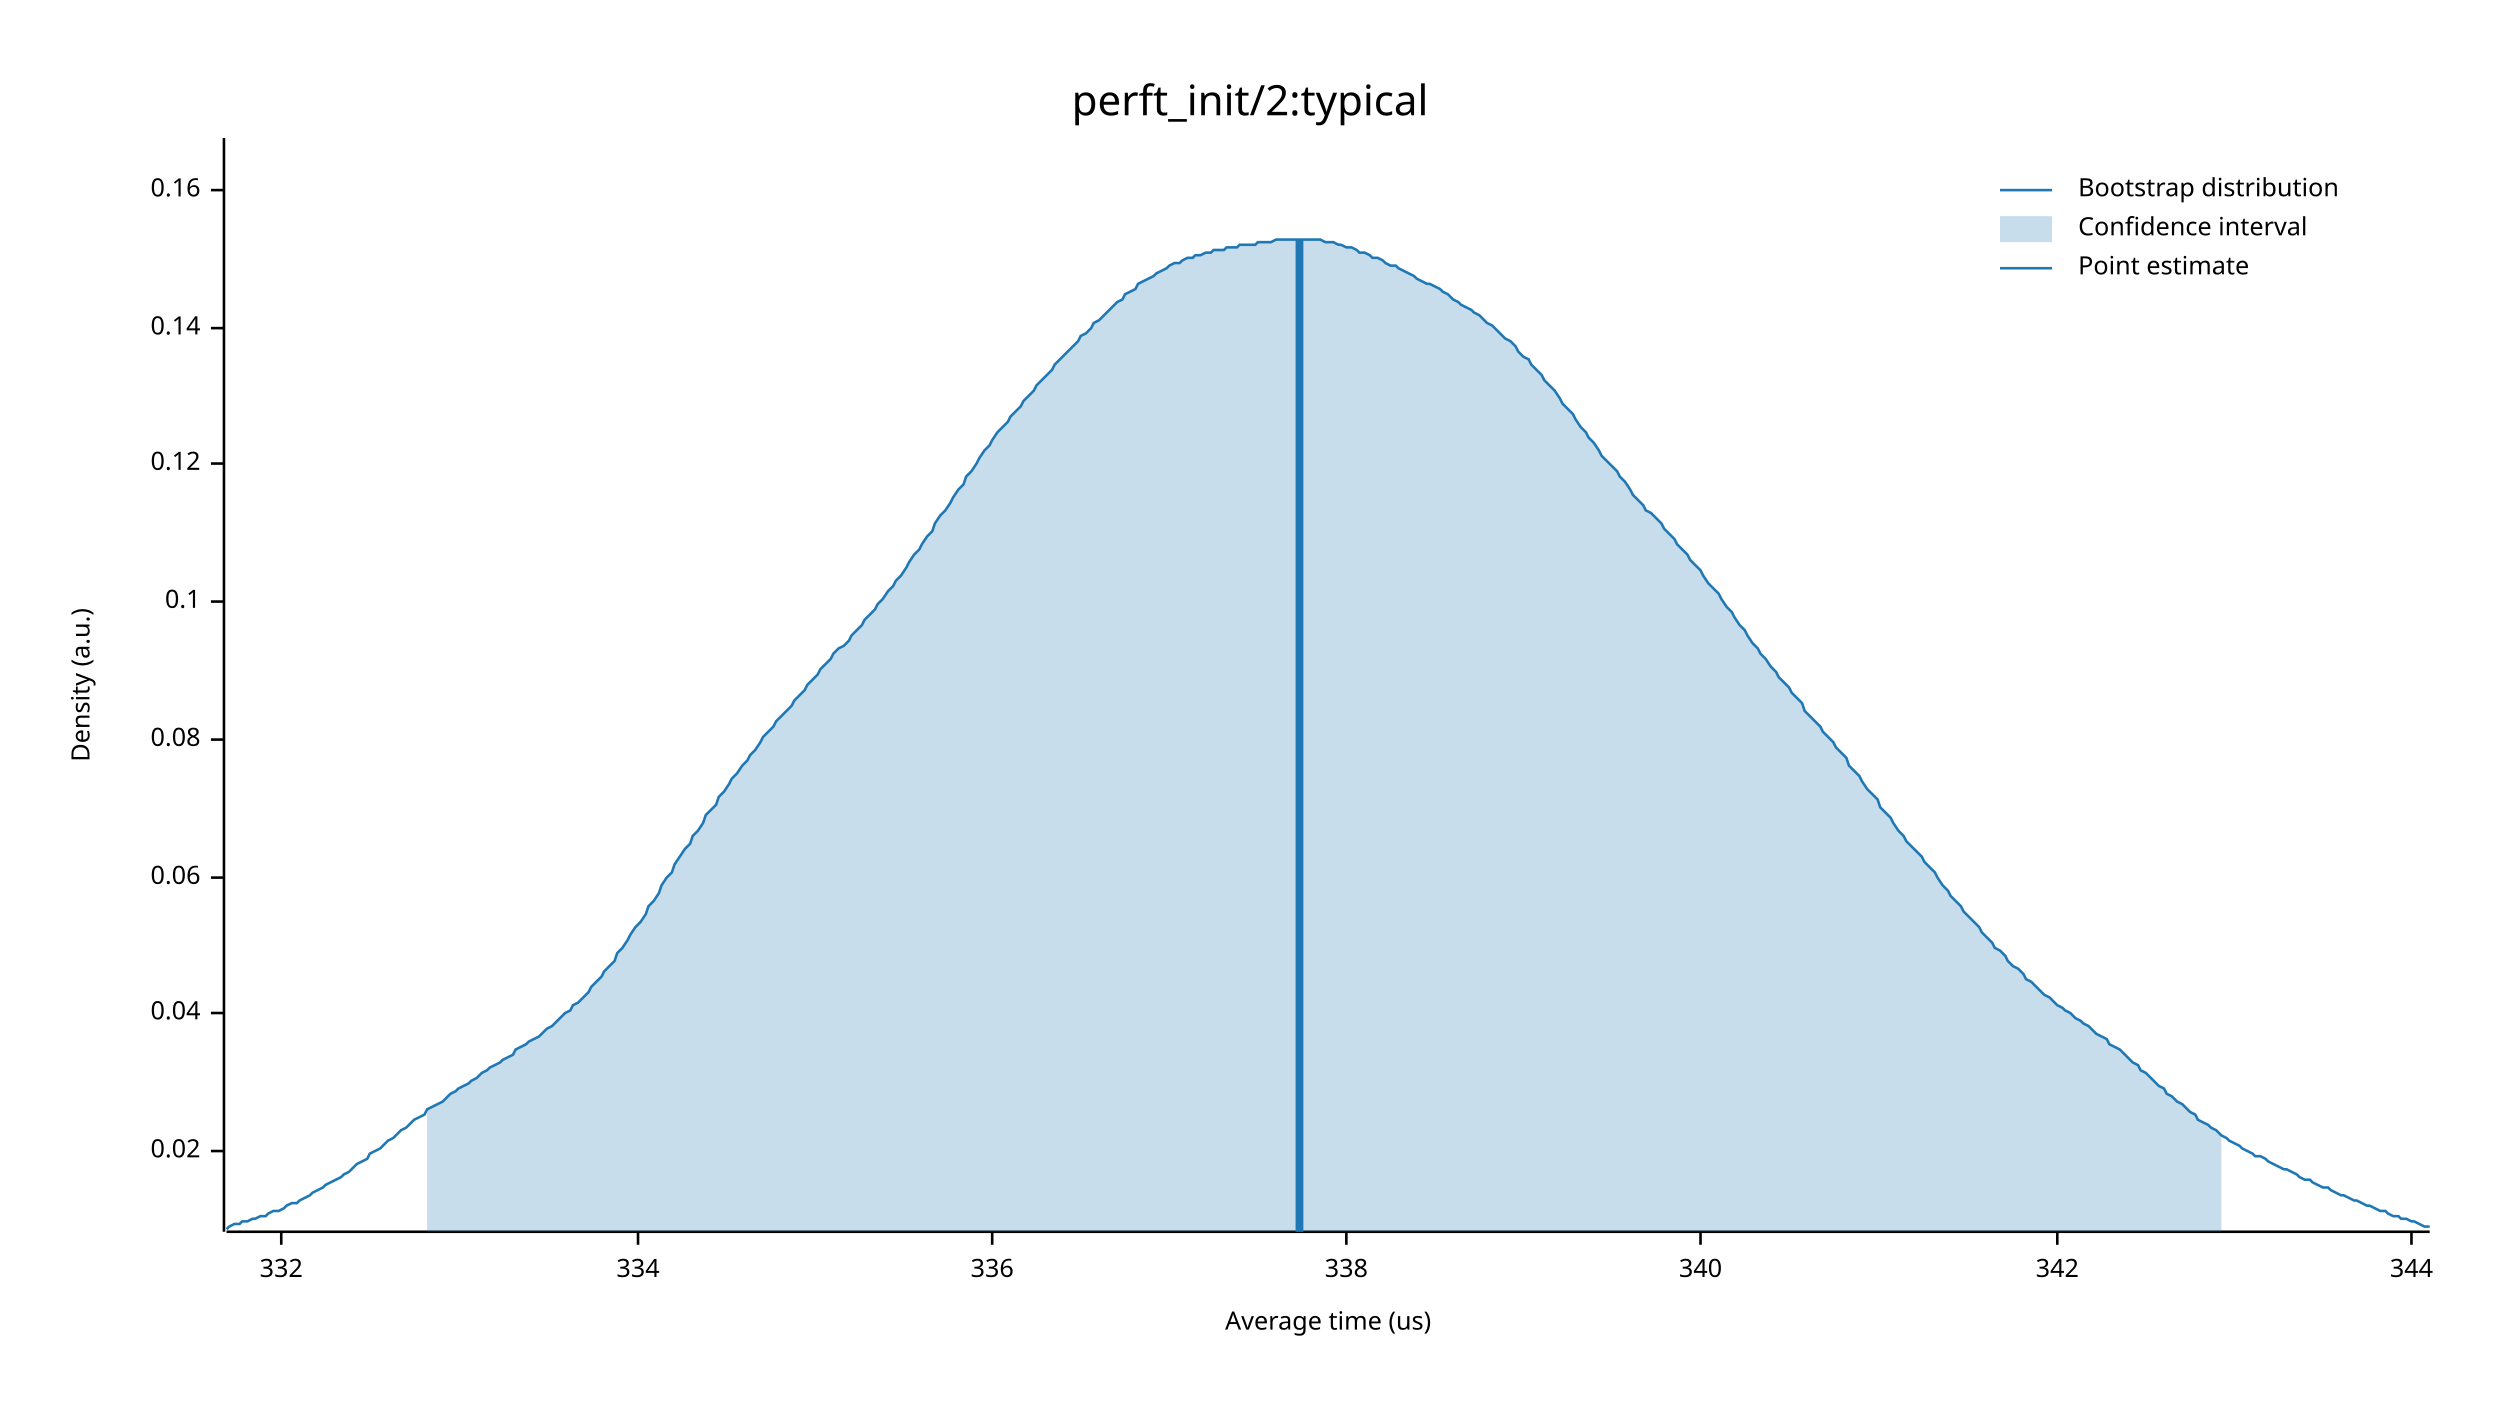
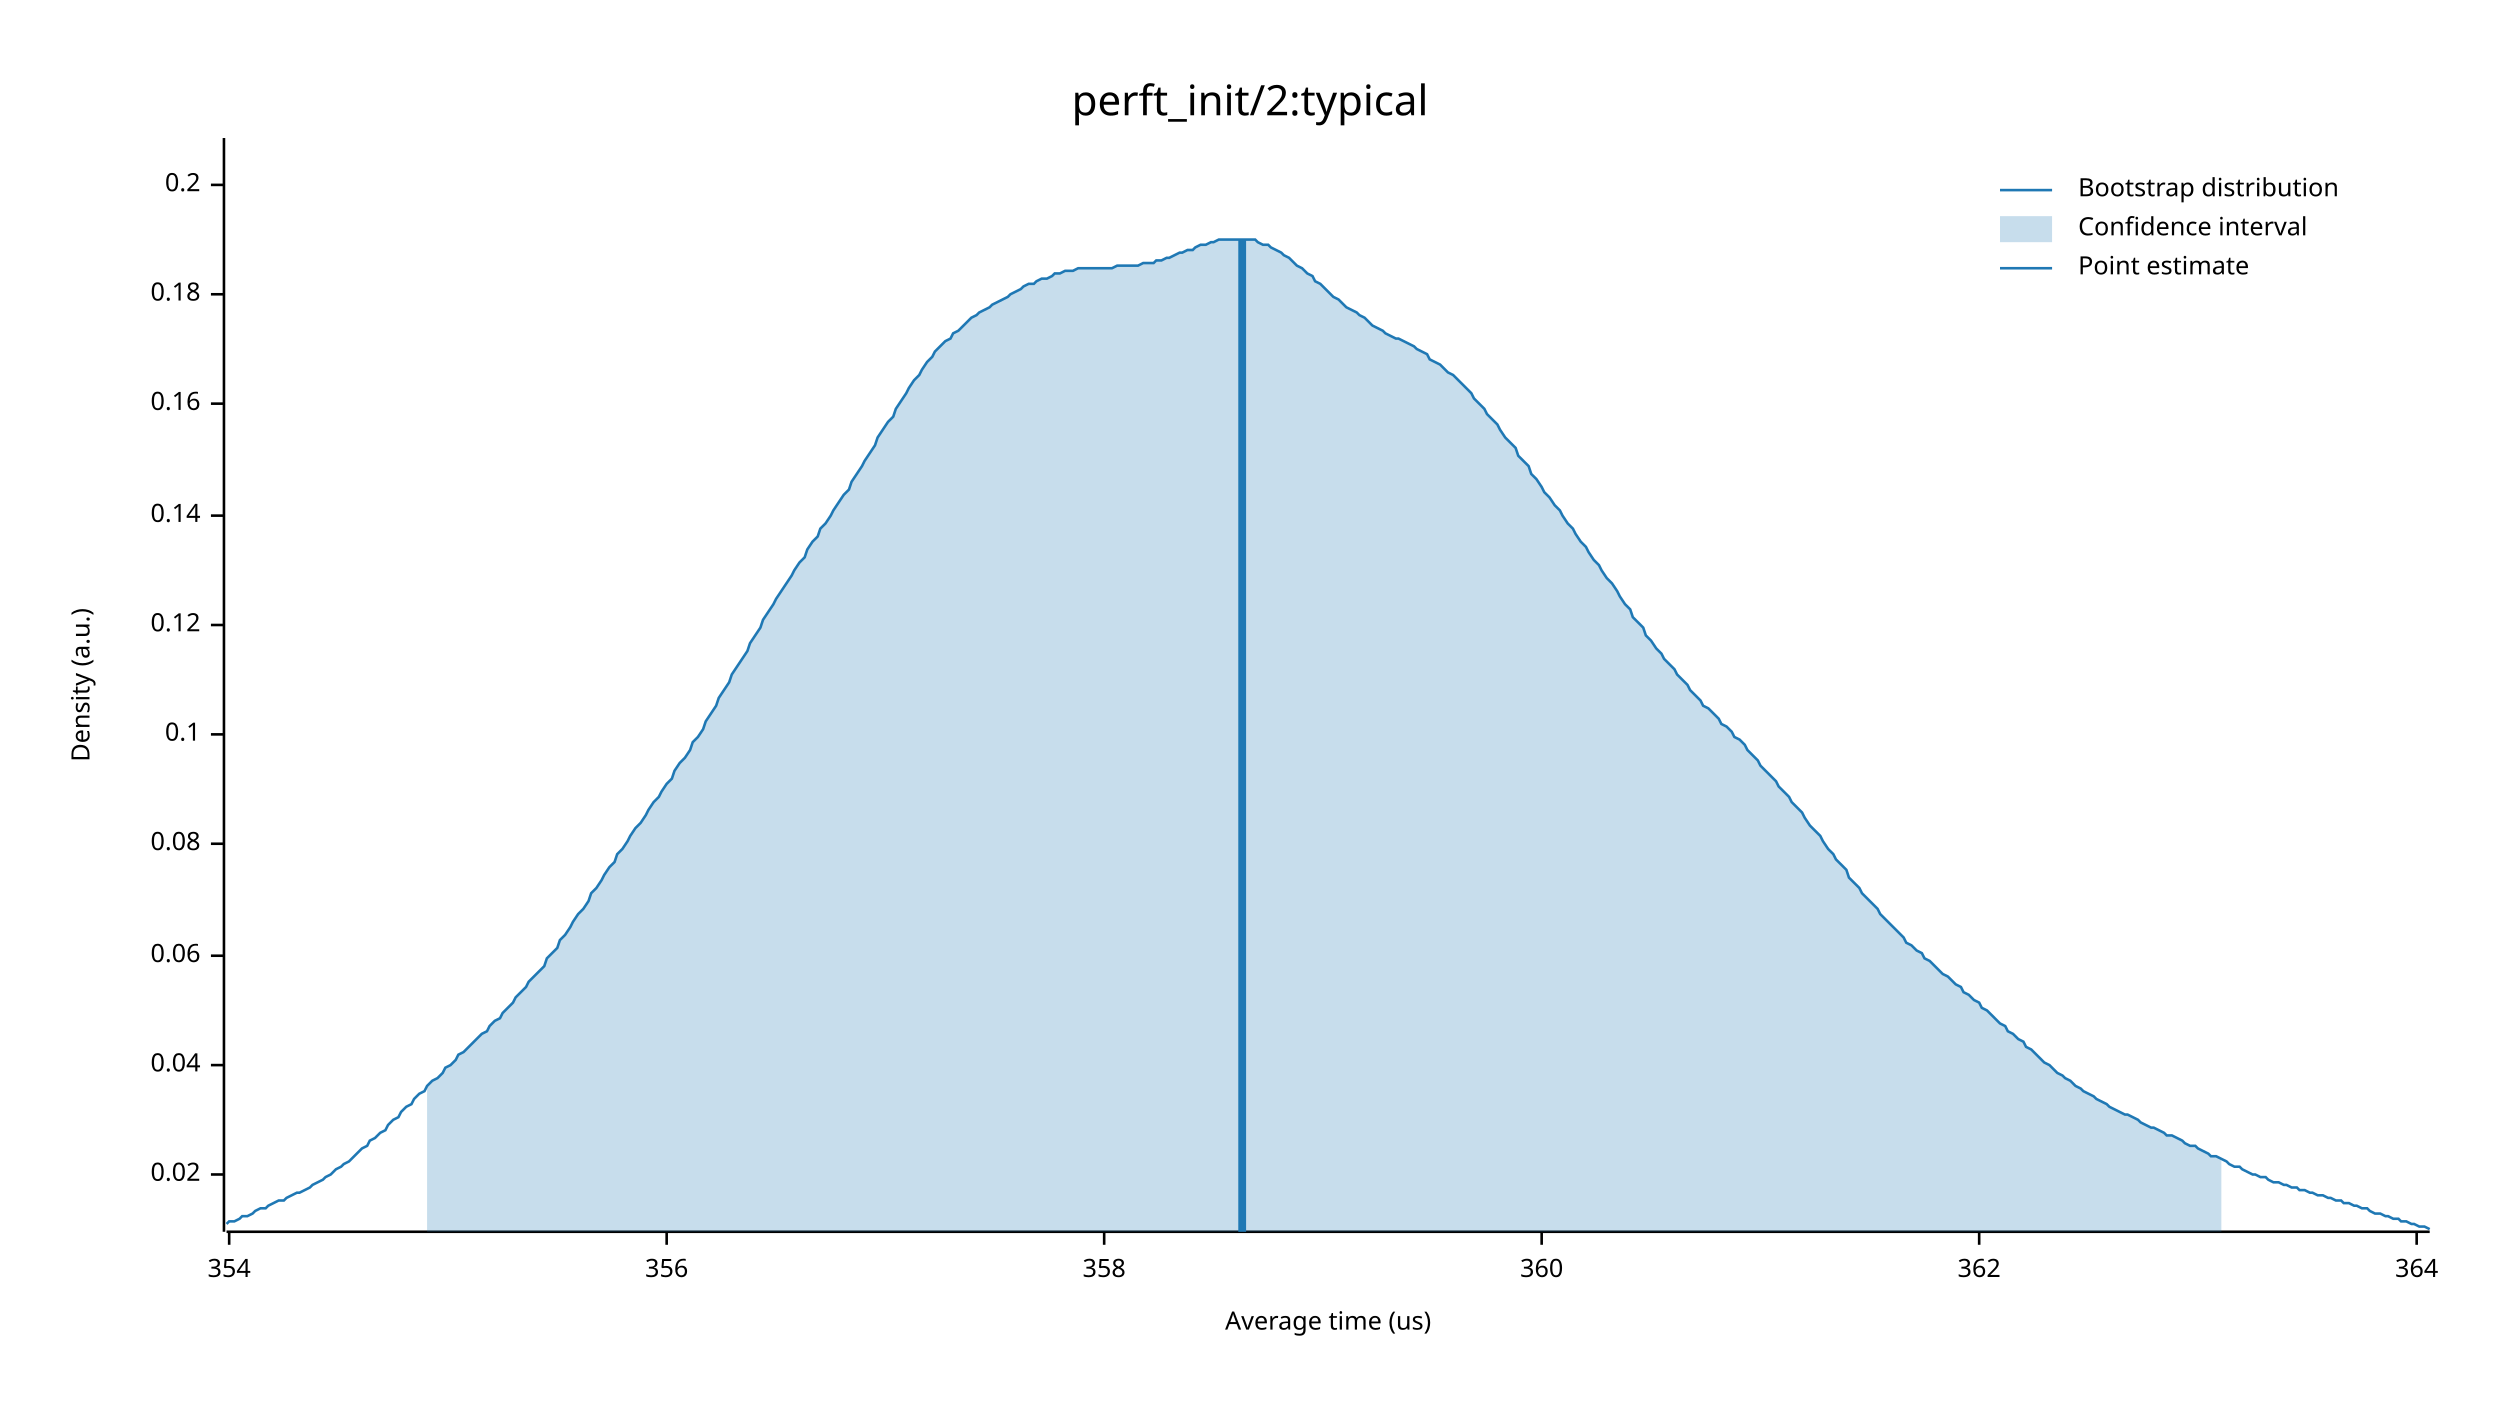
<svg xmlns="http://www.w3.org/2000/svg" width="960" height="540" viewBox="0 0 960 540">
  <text x="480" y="32" dy="0.76em" text-anchor="middle" font-family="sans-serif" font-size="16.129" opacity="1" fill="#000000">
perft_init/2:typical
</text>
  <text x="27" y="263" dy="0.76em" text-anchor="middle" font-family="sans-serif" font-size="9.677" opacity="1" fill="#000000" transform="rotate(270, 27, 263)">
Density (a.u.)
</text>
  <text x="510" y="513" dy="-0.5ex" text-anchor="middle" font-family="sans-serif" font-size="9.677" opacity="1" fill="#000000">
Average time (us)
</text>
  <polyline fill="none" opacity="1" stroke="#000000" stroke-width="1" points="86,53 86,473 " />
-   <text x="77" y="442" dy="0.5ex" text-anchor="end" font-family="sans-serif" font-size="9.677" opacity="1" fill="#000000">
+   <text x="77" y="451" dy="0.5ex" text-anchor="end" font-family="sans-serif" font-size="9.677" opacity="1" fill="#000000">
0.02
</text>
-   <polyline fill="none" opacity="1" stroke="#000000" stroke-width="1" points="81,442 86,442 " />
-   <text x="77" y="389" dy="0.5ex" text-anchor="end" font-family="sans-serif" font-size="9.677" opacity="1" fill="#000000">
+   <polyline fill="none" opacity="1" stroke="#000000" stroke-width="1" points="81,451 86,451 " />
+   <text x="77" y="409" dy="0.5ex" text-anchor="end" font-family="sans-serif" font-size="9.677" opacity="1" fill="#000000">
0.04
</text>
-   <polyline fill="none" opacity="1" stroke="#000000" stroke-width="1" points="81,389 86,389 " />
-   <text x="77" y="337" dy="0.5ex" text-anchor="end" font-family="sans-serif" font-size="9.677" opacity="1" fill="#000000">
+   <polyline fill="none" opacity="1" stroke="#000000" stroke-width="1" points="81,409 86,409 " />
+   <text x="77" y="367" dy="0.5ex" text-anchor="end" font-family="sans-serif" font-size="9.677" opacity="1" fill="#000000">
0.06
</text>
-   <polyline fill="none" opacity="1" stroke="#000000" stroke-width="1" points="81,337 86,337 " />
-   <text x="77" y="284" dy="0.5ex" text-anchor="end" font-family="sans-serif" font-size="9.677" opacity="1" fill="#000000">
+   <polyline fill="none" opacity="1" stroke="#000000" stroke-width="1" points="81,367 86,367 " />
+   <text x="77" y="324" dy="0.5ex" text-anchor="end" font-family="sans-serif" font-size="9.677" opacity="1" fill="#000000">
0.08
</text>
-   <polyline fill="none" opacity="1" stroke="#000000" stroke-width="1" points="81,284 86,284 " />
-   <text x="77" y="231" dy="0.5ex" text-anchor="end" font-family="sans-serif" font-size="9.677" opacity="1" fill="#000000">
+   <polyline fill="none" opacity="1" stroke="#000000" stroke-width="1" points="81,324 86,324 " />
+   <text x="77" y="282" dy="0.5ex" text-anchor="end" font-family="sans-serif" font-size="9.677" opacity="1" fill="#000000">
0.1
</text>
-   <polyline fill="none" opacity="1" stroke="#000000" stroke-width="1" points="81,231 86,231 " />
-   <text x="77" y="178" dy="0.5ex" text-anchor="end" font-family="sans-serif" font-size="9.677" opacity="1" fill="#000000">
+   <polyline fill="none" opacity="1" stroke="#000000" stroke-width="1" points="81,282 86,282 " />
+   <text x="77" y="240" dy="0.5ex" text-anchor="end" font-family="sans-serif" font-size="9.677" opacity="1" fill="#000000">
0.12
</text>
-   <polyline fill="none" opacity="1" stroke="#000000" stroke-width="1" points="81,178 86,178 " />
-   <text x="77" y="126" dy="0.5ex" text-anchor="end" font-family="sans-serif" font-size="9.677" opacity="1" fill="#000000">
+   <polyline fill="none" opacity="1" stroke="#000000" stroke-width="1" points="81,240 86,240 " />
+   <text x="77" y="198" dy="0.5ex" text-anchor="end" font-family="sans-serif" font-size="9.677" opacity="1" fill="#000000">
0.14
</text>
-   <polyline fill="none" opacity="1" stroke="#000000" stroke-width="1" points="81,126 86,126 " />
-   <text x="77" y="73" dy="0.5ex" text-anchor="end" font-family="sans-serif" font-size="9.677" opacity="1" fill="#000000">
+   <polyline fill="none" opacity="1" stroke="#000000" stroke-width="1" points="81,198 86,198 " />
+   <text x="77" y="155" dy="0.5ex" text-anchor="end" font-family="sans-serif" font-size="9.677" opacity="1" fill="#000000">
0.16
</text>
-   <polyline fill="none" opacity="1" stroke="#000000" stroke-width="1" points="81,73 86,73 " />
+   <polyline fill="none" opacity="1" stroke="#000000" stroke-width="1" points="81,155 86,155 " />
+   <text x="77" y="113" dy="0.5ex" text-anchor="end" font-family="sans-serif" font-size="9.677" opacity="1" fill="#000000">
+ 0.18
+ </text>
+   <polyline fill="none" opacity="1" stroke="#000000" stroke-width="1" points="81,113 86,113 " />
+   <text x="77" y="71" dy="0.5ex" text-anchor="end" font-family="sans-serif" font-size="9.677" opacity="1" fill="#000000">
+ 0.2
+ </text>
+   <polyline fill="none" opacity="1" stroke="#000000" stroke-width="1" points="81,71 86,71 " />
  <polyline fill="none" opacity="1" stroke="#000000" stroke-width="1" points="87,473 933,473 " />
-   <text x="108" y="483" dy="0.76em" text-anchor="middle" font-family="sans-serif" font-size="9.677" opacity="1" fill="#000000">
- 332
+   <text x="88" y="483" dy="0.76em" text-anchor="middle" font-family="sans-serif" font-size="9.677" opacity="1" fill="#000000">
+ 354
</text>
-   <polyline fill="none" opacity="1" stroke="#000000" stroke-width="1" points="108,473 108,478 " />
-   <text x="245" y="483" dy="0.76em" text-anchor="middle" font-family="sans-serif" font-size="9.677" opacity="1" fill="#000000">
- 334
+   <polyline fill="none" opacity="1" stroke="#000000" stroke-width="1" points="88,473 88,478 " />
+   <text x="256" y="483" dy="0.76em" text-anchor="middle" font-family="sans-serif" font-size="9.677" opacity="1" fill="#000000">
+ 356
</text>
-   <polyline fill="none" opacity="1" stroke="#000000" stroke-width="1" points="245,473 245,478 " />
-   <text x="381" y="483" dy="0.76em" text-anchor="middle" font-family="sans-serif" font-size="9.677" opacity="1" fill="#000000">
- 336
+   <polyline fill="none" opacity="1" stroke="#000000" stroke-width="1" points="256,473 256,478 " />
+   <text x="424" y="483" dy="0.76em" text-anchor="middle" font-family="sans-serif" font-size="9.677" opacity="1" fill="#000000">
+ 358
</text>
-   <polyline fill="none" opacity="1" stroke="#000000" stroke-width="1" points="381,473 381,478 " />
-   <text x="517" y="483" dy="0.76em" text-anchor="middle" font-family="sans-serif" font-size="9.677" opacity="1" fill="#000000">
- 338
+   <polyline fill="none" opacity="1" stroke="#000000" stroke-width="1" points="424,473 424,478 " />
+   <text x="592" y="483" dy="0.76em" text-anchor="middle" font-family="sans-serif" font-size="9.677" opacity="1" fill="#000000">
+ 360
</text>
-   <polyline fill="none" opacity="1" stroke="#000000" stroke-width="1" points="517,473 517,478 " />
-   <text x="653" y="483" dy="0.76em" text-anchor="middle" font-family="sans-serif" font-size="9.677" opacity="1" fill="#000000">
- 340
+   <polyline fill="none" opacity="1" stroke="#000000" stroke-width="1" points="592,473 592,478 " />
+   <text x="760" y="483" dy="0.76em" text-anchor="middle" font-family="sans-serif" font-size="9.677" opacity="1" fill="#000000">
+ 362
</text>
-   <polyline fill="none" opacity="1" stroke="#000000" stroke-width="1" points="653,473 653,478 " />
-   <text x="790" y="483" dy="0.76em" text-anchor="middle" font-family="sans-serif" font-size="9.677" opacity="1" fill="#000000">
- 342
+   <polyline fill="none" opacity="1" stroke="#000000" stroke-width="1" points="760,473 760,478 " />
+   <text x="928" y="483" dy="0.76em" text-anchor="middle" font-family="sans-serif" font-size="9.677" opacity="1" fill="#000000">
+ 364
</text>
-   <polyline fill="none" opacity="1" stroke="#000000" stroke-width="1" points="790,473 790,478 " />
-   <text x="926" y="483" dy="0.76em" text-anchor="middle" font-family="sans-serif" font-size="9.677" opacity="1" fill="#000000">
- 344
- </text>
-   <polyline fill="none" opacity="1" stroke="#000000" stroke-width="1" points="926,473 926,478 " />
-   <polyline fill="none" opacity="1" stroke="#1F78B4" stroke-width="1" points="87,472 88,471 90,470 92,470 93,469 95,469 97,468 98,468 100,467 102,467 103,466 105,465 107,465 109,464 110,463 112,462 114,462 115,461 117,460 119,459 120,458 122,457 124,456 125,455 127,454 129,453 131,452 132,451 134,450 136,448 137,447 139,446 141,445 142,443 144,442 146,441 148,439 149,438 151,437 153,435 154,434 156,433 158,431 159,430 161,429 163,428 164,426 166,425 168,424 170,423 171,422 173,420 175,419 176,418 178,417 180,416 181,415 183,414 185,412 187,411 188,410 190,409 192,408 193,407 195,406 197,405 198,403 200,402 202,401 203,400 205,399 207,398 209,396 210,395 212,394 214,392 215,391 217,389 219,388 220,386 222,385 224,383 226,381 227,379 229,377 231,375 232,373 234,371 236,369 237,366 239,364 241,361 242,359 244,356 246,354 248,351 249,348 251,346 253,343 254,340 256,337 258,335 259,332 261,329 263,326 265,324 266,321 268,319 270,316 271,313 273,311 275,309 276,306 278,304 280,301 281,299 283,297 285,294 287,292 288,290 290,288 292,285 293,283 295,281 297,279 298,277 300,275 302,273 304,271 305,269 307,267 309,265 310,263 312,261 314,259 315,257 317,255 319,253 320,251 322,249 324,248 326,246 327,244 329,242 331,240 332,238 334,236 336,234 337,232 339,230 341,227 343,225 344,223 346,221 348,218 349,216 351,213 353,211 354,209 356,206 358,204 359,201 361,198 363,196 365,193 366,191 368,188 370,186 371,183 373,181 375,178 376,176 378,173 380,171 381,169 383,166 385,164 387,162 388,160 390,158 392,156 393,154 395,152 397,150 398,148 400,146 402,144 404,142 405,140 407,138 409,136 410,135 412,133 414,131 415,129 417,128 419,126 420,124 422,123 424,121 426,119 427,118 429,116 431,115 432,113 434,112 436,111 437,109 439,108 441,107 443,106 444,105 446,104 448,103 449,102 451,101 453,101 454,100 456,99 458,99 459,98 461,98 463,97 465,97 466,96 468,96 470,96 471,95 473,95 475,95 476,94 478,94 480,94 482,94 483,93 485,93 487,93 488,93 490,92 492,92 493,92 495,92 497,92 498,92 500,92 502,92 504,92 505,92 507,92 509,93 510,93 512,93 514,94 515,94 517,95 519,95 521,96 522,97 524,97 526,98 527,99 529,99 531,100 532,101 534,102 536,102 537,103 539,104 541,105 543,106 544,107 546,108 548,109 549,109 551,110 553,111 554,112 556,113 558,115 560,116 561,117 563,118 565,119 566,120 568,121 570,123 571,124 573,125 575,127 576,128 578,130 580,131 582,133 583,135 585,137 587,138 588,140 590,142 592,144 593,146 595,148 597,150 599,153 600,155 602,157 604,159 605,161 607,164 609,166 610,168 612,170 614,173 615,175 617,177 619,179 621,181 622,183 624,185 626,188 627,190 629,192 631,194 632,196 634,197 636,199 638,201 639,203 641,205 643,207 644,209 646,211 648,213 649,215 651,217 653,219 654,221 656,224 658,226 660,228 661,230 663,233 665,235 666,237 668,240 670,242 671,244 673,247 675,249 676,251 678,253 680,256 682,258 683,260 685,262 687,264 688,266 690,268 692,270 693,273 695,275 697,277 699,279 700,281 702,283 704,285 705,287 707,289 709,291 710,294 712,296 714,298 715,300 717,303 719,305 721,307 722,310 724,312 726,314 727,316 729,319 731,321 732,323 734,325 736,327 738,329 739,331 741,333 743,335 744,337 746,340 748,342 749,344 751,346 753,348 754,350 756,352 758,354 760,356 761,358 763,360 765,362 766,364 768,365 770,367 771,369 773,371 775,372 777,374 778,376 780,377 782,379 783,380 785,382 787,383 788,384 790,386 792,387 793,388 795,389 797,391 799,392 800,393 802,394 804,396 805,397 807,398 809,399 810,401 812,402 814,403 816,405 817,406 819,408 821,409 822,411 824,412 826,414 827,415 829,417 831,418 832,420 834,421 836,423 838,424 839,425 841,427 843,428 844,430 846,431 848,432 849,433 851,434 853,436 855,437 856,438 858,439 860,440 861,441 863,442 865,443 866,444 868,444 870,445 871,446 873,447 875,448 877,449 878,449 880,450 882,451 883,452 885,453 887,453 888,454 890,455 892,456 894,456 895,457 897,458 899,459 900,459 902,460 904,461 905,461 907,462 909,463 910,463 912,464 914,465 916,465 917,466 919,467 921,467 922,468 924,468 926,469 927,469 929,470 931,471 933,471 " />
-   <polygon opacity="0.25" fill="#1F78B4" points="164,426 166,425 168,424 170,423 171,422 173,420 175,419 176,418 178,417 180,416 181,415 183,414 185,412 187,411 188,410 190,409 192,408 193,407 195,406 197,405 198,403 200,402 202,401 203,400 205,399 207,398 209,396 210,395 212,394 214,392 215,391 217,389 219,388 220,386 222,385 224,383 226,381 227,379 229,377 231,375 232,373 234,371 236,369 237,366 239,364 241,361 242,359 244,356 246,354 248,351 249,348 251,346 253,343 254,340 256,337 258,335 259,332 261,329 263,326 265,324 266,321 268,319 270,316 271,313 273,311 275,309 276,306 278,304 280,301 281,299 283,297 285,294 287,292 288,290 290,288 292,285 293,283 295,281 297,279 298,277 300,275 302,273 304,271 305,269 307,267 309,265 310,263 312,261 314,259 315,257 317,255 319,253 320,251 322,249 324,248 326,246 327,244 329,242 331,240 332,238 334,236 336,234 337,232 339,230 341,227 343,225 344,223 346,221 348,218 349,216 351,213 353,211 354,209 356,206 358,204 359,201 361,198 363,196 365,193 366,191 368,188 370,186 371,183 373,181 375,178 376,176 378,173 380,171 381,169 383,166 385,164 387,162 388,160 390,158 392,156 393,154 395,152 397,150 398,148 400,146 402,144 404,142 405,140 407,138 409,136 410,135 412,133 414,131 415,129 417,128 419,126 420,124 422,123 424,121 426,119 427,118 429,116 431,115 432,113 434,112 436,111 437,109 439,108 441,107 443,106 444,105 446,104 448,103 449,102 451,101 453,101 454,100 456,99 458,99 459,98 461,98 463,97 465,97 466,96 468,96 470,96 471,95 473,95 475,95 476,94 478,94 480,94 482,94 483,93 485,93 487,93 488,93 490,92 492,92 493,92 495,92 497,92 498,92 500,92 502,92 504,92 505,92 507,92 509,93 510,93 512,93 514,94 515,94 517,95 519,95 521,96 522,97 524,97 526,98 527,99 529,99 531,100 532,101 534,102 536,102 537,103 539,104 541,105 543,106 544,107 546,108 548,109 549,109 551,110 553,111 554,112 556,113 558,115 560,116 561,117 563,118 565,119 566,120 568,121 570,123 571,124 573,125 575,127 576,128 578,130 580,131 582,133 583,135 585,137 587,138 588,140 590,142 592,144 593,146 595,148 597,150 599,153 600,155 602,157 604,159 605,161 607,164 609,166 610,168 612,170 614,173 615,175 617,177 619,179 621,181 622,183 624,185 626,188 627,190 629,192 631,194 632,196 634,197 636,199 638,201 639,203 641,205 643,207 644,209 646,211 648,213 649,215 651,217 653,219 654,221 656,224 658,226 660,228 661,230 663,233 665,235 666,237 668,240 670,242 671,244 673,247 675,249 676,251 678,253 680,256 682,258 683,260 685,262 687,264 688,266 690,268 692,270 693,273 695,275 697,277 699,279 700,281 702,283 704,285 705,287 707,289 709,291 710,294 712,296 714,298 715,300 717,303 719,305 721,307 722,310 724,312 726,314 727,316 729,319 731,321 732,323 734,325 736,327 738,329 739,331 741,333 743,335 744,337 746,340 748,342 749,344 751,346 753,348 754,350 756,352 758,354 760,356 761,358 763,360 765,362 766,364 768,365 770,367 771,369 773,371 775,372 777,374 778,376 780,377 782,379 783,380 785,382 787,383 788,384 790,386 792,387 793,388 795,389 797,391 799,392 800,393 802,394 804,396 805,397 807,398 809,399 810,401 812,402 814,403 816,405 817,406 819,408 821,409 822,411 824,412 826,414 827,415 829,417 831,418 832,420 834,421 836,423 838,424 839,425 841,427 843,428 844,430 846,431 848,432 849,433 851,434 853,436 853,473 164,473 " />
-   <polyline fill="none" opacity="1" stroke="#1F78B4" stroke-width="3" points="499,473 499,92 " />
+   <polyline fill="none" opacity="1" stroke="#000000" stroke-width="1" points="928,473 928,478 " />
+   <polyline fill="none" opacity="1" stroke="#1F78B4" stroke-width="1" points="87,470 88,469 90,469 92,468 93,467 95,467 97,466 98,465 100,464 102,464 103,463 105,462 107,461 109,461 110,460 112,459 114,458 115,458 117,457 119,456 120,455 122,454 124,453 125,452 127,451 129,449 131,448 132,447 134,446 136,444 137,443 139,441 141,440 142,438 144,437 146,435 148,434 149,432 151,430 153,429 154,427 156,425 158,424 159,422 161,420 163,419 164,417 166,415 168,414 170,412 171,410 173,409 175,407 176,405 178,404 180,402 181,401 183,399 185,397 187,396 188,394 190,392 192,391 193,389 195,387 197,385 198,383 200,381 202,379 203,377 205,375 207,373 209,371 210,368 212,366 214,364 215,361 217,359 219,356 220,354 222,351 224,349 226,346 227,343 229,341 231,338 232,336 234,333 236,331 237,328 239,326 241,323 242,321 244,318 246,316 248,313 249,311 251,308 253,306 254,304 256,301 258,299 259,296 261,293 263,291 265,288 266,285 268,283 270,280 271,277 273,274 275,271 276,268 278,265 280,262 281,259 283,256 285,253 287,250 288,247 290,244 292,241 293,238 295,235 297,232 298,230 300,227 302,224 304,221 305,219 307,216 309,214 310,211 312,208 314,206 315,203 317,201 319,198 320,196 322,193 324,190 326,188 327,185 329,182 331,179 332,177 334,174 336,171 337,168 339,165 341,162 343,160 344,157 346,154 348,151 349,149 351,146 353,144 354,142 356,139 358,137 359,135 361,133 363,131 365,130 366,128 368,127 370,125 371,124 373,122 375,121 376,120 378,119 380,118 381,117 383,116 385,115 387,114 388,113 390,112 392,111 393,110 395,109 397,109 398,108 400,107 402,107 404,106 405,105 407,105 409,104 410,104 412,104 414,103 415,103 417,103 419,103 420,103 422,103 424,103 426,103 427,103 429,102 431,102 432,102 434,102 436,102 437,102 439,101 441,101 443,101 444,100 446,100 448,99 449,99 451,98 453,97 454,97 456,96 458,96 459,95 461,94 463,94 465,93 466,93 468,92 470,92 471,92 473,92 475,92 476,92 478,92 480,92 482,92 483,93 485,94 487,94 488,95 490,96 492,97 493,98 495,99 497,101 498,102 500,103 502,105 504,106 505,108 507,109 509,111 510,112 512,114 514,115 515,116 517,118 519,119 521,120 522,121 524,122 526,124 527,125 529,126 531,127 532,128 534,129 536,130 537,130 539,131 541,132 543,133 544,134 546,135 548,136 549,138 551,139 553,140 554,141 556,143 558,144 560,146 561,147 563,149 565,151 566,153 568,155 570,157 571,159 573,161 575,163 576,165 578,168 580,170 582,172 583,175 585,177 587,179 588,182 590,184 592,187 593,189 595,191 597,194 599,196 600,198 602,201 604,203 605,205 607,208 609,210 610,212 612,215 614,217 615,219 617,222 619,224 621,227 622,229 624,232 626,234 627,237 629,239 631,241 632,244 634,246 636,249 638,251 639,253 641,255 643,257 644,259 646,261 648,263 649,265 651,267 653,269 654,271 656,272 658,274 660,276 661,278 663,279 665,281 666,283 668,284 670,286 671,288 673,290 675,292 676,294 678,296 680,298 682,300 683,302 685,304 687,306 688,308 690,310 692,312 693,314 695,317 697,319 699,321 700,323 702,326 704,328 705,330 707,332 709,334 710,337 712,339 714,341 715,343 717,345 719,347 721,349 722,351 724,353 726,355 727,356 729,358 731,360 732,362 734,363 736,365 738,366 739,368 741,369 743,371 744,372 746,374 748,375 749,376 751,378 753,379 754,381 756,382 758,384 760,385 761,387 763,388 765,390 766,391 768,393 770,394 771,396 773,397 775,399 777,400 778,402 780,403 782,405 783,406 785,408 787,409 788,410 790,412 792,413 793,414 795,415 797,417 799,418 800,419 802,420 804,421 805,422 807,423 809,424 810,425 812,426 814,427 816,428 817,428 819,429 821,430 822,431 824,432 826,433 827,433 829,434 831,435 832,436 834,436 836,437 838,438 839,439 841,440 843,440 844,441 846,442 848,443 849,444 851,444 853,445 855,446 856,447 858,448 860,448 861,449 863,450 865,451 866,451 868,452 870,452 871,453 873,454 875,454 877,455 878,455 880,456 882,456 883,457 885,457 887,458 888,458 890,459 892,459 894,460 895,460 897,461 899,461 900,462 902,462 904,463 905,463 907,464 909,464 910,465 912,466 914,466 916,467 917,467 919,468 921,468 922,469 924,469 926,470 927,470 929,471 931,471 933,472 " />
+   <polygon opacity="0.25" fill="#1F78B4" points="164,417 166,415 168,414 170,412 171,410 173,409 175,407 176,405 178,404 180,402 181,401 183,399 185,397 187,396 188,394 190,392 192,391 193,389 195,387 197,385 198,383 200,381 202,379 203,377 205,375 207,373 209,371 210,368 212,366 214,364 215,361 217,359 219,356 220,354 222,351 224,349 226,346 227,343 229,341 231,338 232,336 234,333 236,331 237,328 239,326 241,323 242,321 244,318 246,316 248,313 249,311 251,308 253,306 254,304 256,301 258,299 259,296 261,293 263,291 265,288 266,285 268,283 270,280 271,277 273,274 275,271 276,268 278,265 280,262 281,259 283,256 285,253 287,250 288,247 290,244 292,241 293,238 295,235 297,232 298,230 300,227 302,224 304,221 305,219 307,216 309,214 310,211 312,208 314,206 315,203 317,201 319,198 320,196 322,193 324,190 326,188 327,185 329,182 331,179 332,177 334,174 336,171 337,168 339,165 341,162 343,160 344,157 346,154 348,151 349,149 351,146 353,144 354,142 356,139 358,137 359,135 361,133 363,131 365,130 366,128 368,127 370,125 371,124 373,122 375,121 376,120 378,119 380,118 381,117 383,116 385,115 387,114 388,113 390,112 392,111 393,110 395,109 397,109 398,108 400,107 402,107 404,106 405,105 407,105 409,104 410,104 412,104 414,103 415,103 417,103 419,103 420,103 422,103 424,103 426,103 427,103 429,102 431,102 432,102 434,102 436,102 437,102 439,101 441,101 443,101 444,100 446,100 448,99 449,99 451,98 453,97 454,97 456,96 458,96 459,95 461,94 463,94 465,93 466,93 468,92 470,92 471,92 473,92 475,92 476,92 478,92 480,92 482,92 483,93 485,94 487,94 488,95 490,96 492,97 493,98 495,99 497,101 498,102 500,103 502,105 504,106 505,108 507,109 509,111 510,112 512,114 514,115 515,116 517,118 519,119 521,120 522,121 524,122 526,124 527,125 529,126 531,127 532,128 534,129 536,130 537,130 539,131 541,132 543,133 544,134 546,135 548,136 549,138 551,139 553,140 554,141 556,143 558,144 560,146 561,147 563,149 565,151 566,153 568,155 570,157 571,159 573,161 575,163 576,165 578,168 580,170 582,172 583,175 585,177 587,179 588,182 590,184 592,187 593,189 595,191 597,194 599,196 600,198 602,201 604,203 605,205 607,208 609,210 610,212 612,215 614,217 615,219 617,222 619,224 621,227 622,229 624,232 626,234 627,237 629,239 631,241 632,244 634,246 636,249 638,251 639,253 641,255 643,257 644,259 646,261 648,263 649,265 651,267 653,269 654,271 656,272 658,274 660,276 661,278 663,279 665,281 666,283 668,284 670,286 671,288 673,290 675,292 676,294 678,296 680,298 682,300 683,302 685,304 687,306 688,308 690,310 692,312 693,314 695,317 697,319 699,321 700,323 702,326 704,328 705,330 707,332 709,334 710,337 712,339 714,341 715,343 717,345 719,347 721,349 722,351 724,353 726,355 727,356 729,358 731,360 732,362 734,363 736,365 738,366 739,368 741,369 743,371 744,372 746,374 748,375 749,376 751,378 753,379 754,381 756,382 758,384 760,385 761,387 763,388 765,390 766,391 768,393 770,394 771,396 773,397 775,399 777,400 778,402 780,403 782,405 783,406 785,408 787,409 788,410 790,412 792,413 793,414 795,415 797,417 799,418 800,419 802,420 804,421 805,422 807,423 809,424 810,425 812,426 814,427 816,428 817,428 819,429 821,430 822,431 824,432 826,433 827,433 829,434 831,435 832,436 834,436 836,437 838,438 839,439 841,440 843,440 844,441 846,442 848,443 849,444 851,444 853,445 853,473 164,473 " />
+   <polyline fill="none" opacity="1" stroke="#1F78B4" stroke-width="3" points="477,473 477,92 " />
  <text x="798" y="68" dy="0.76em" text-anchor="start" font-family="sans-serif" font-size="9.677" opacity="1" fill="#000000">
Bootstrap distribution
</text>
  <text x="798" y="83" dy="0.76em" text-anchor="start" font-family="sans-serif" font-size="9.677" opacity="1" fill="#000000">
Confidence interval
</text>
  <text x="798" y="98" dy="0.76em" text-anchor="start" font-family="sans-serif" font-size="9.677" opacity="1" fill="#000000">
Point estimate
</text>
  <polyline fill="none" opacity="1" stroke="#1F78B4" stroke-width="1" points="768,73 788,73 " />
  <rect x="768" y="83" width="20" height="10" opacity="0.25" fill="#1F78B4" stroke="none" />
  <polyline fill="none" opacity="1" stroke="#1F78B4" stroke-width="1" points="768,103 788,103 " />
</svg>
